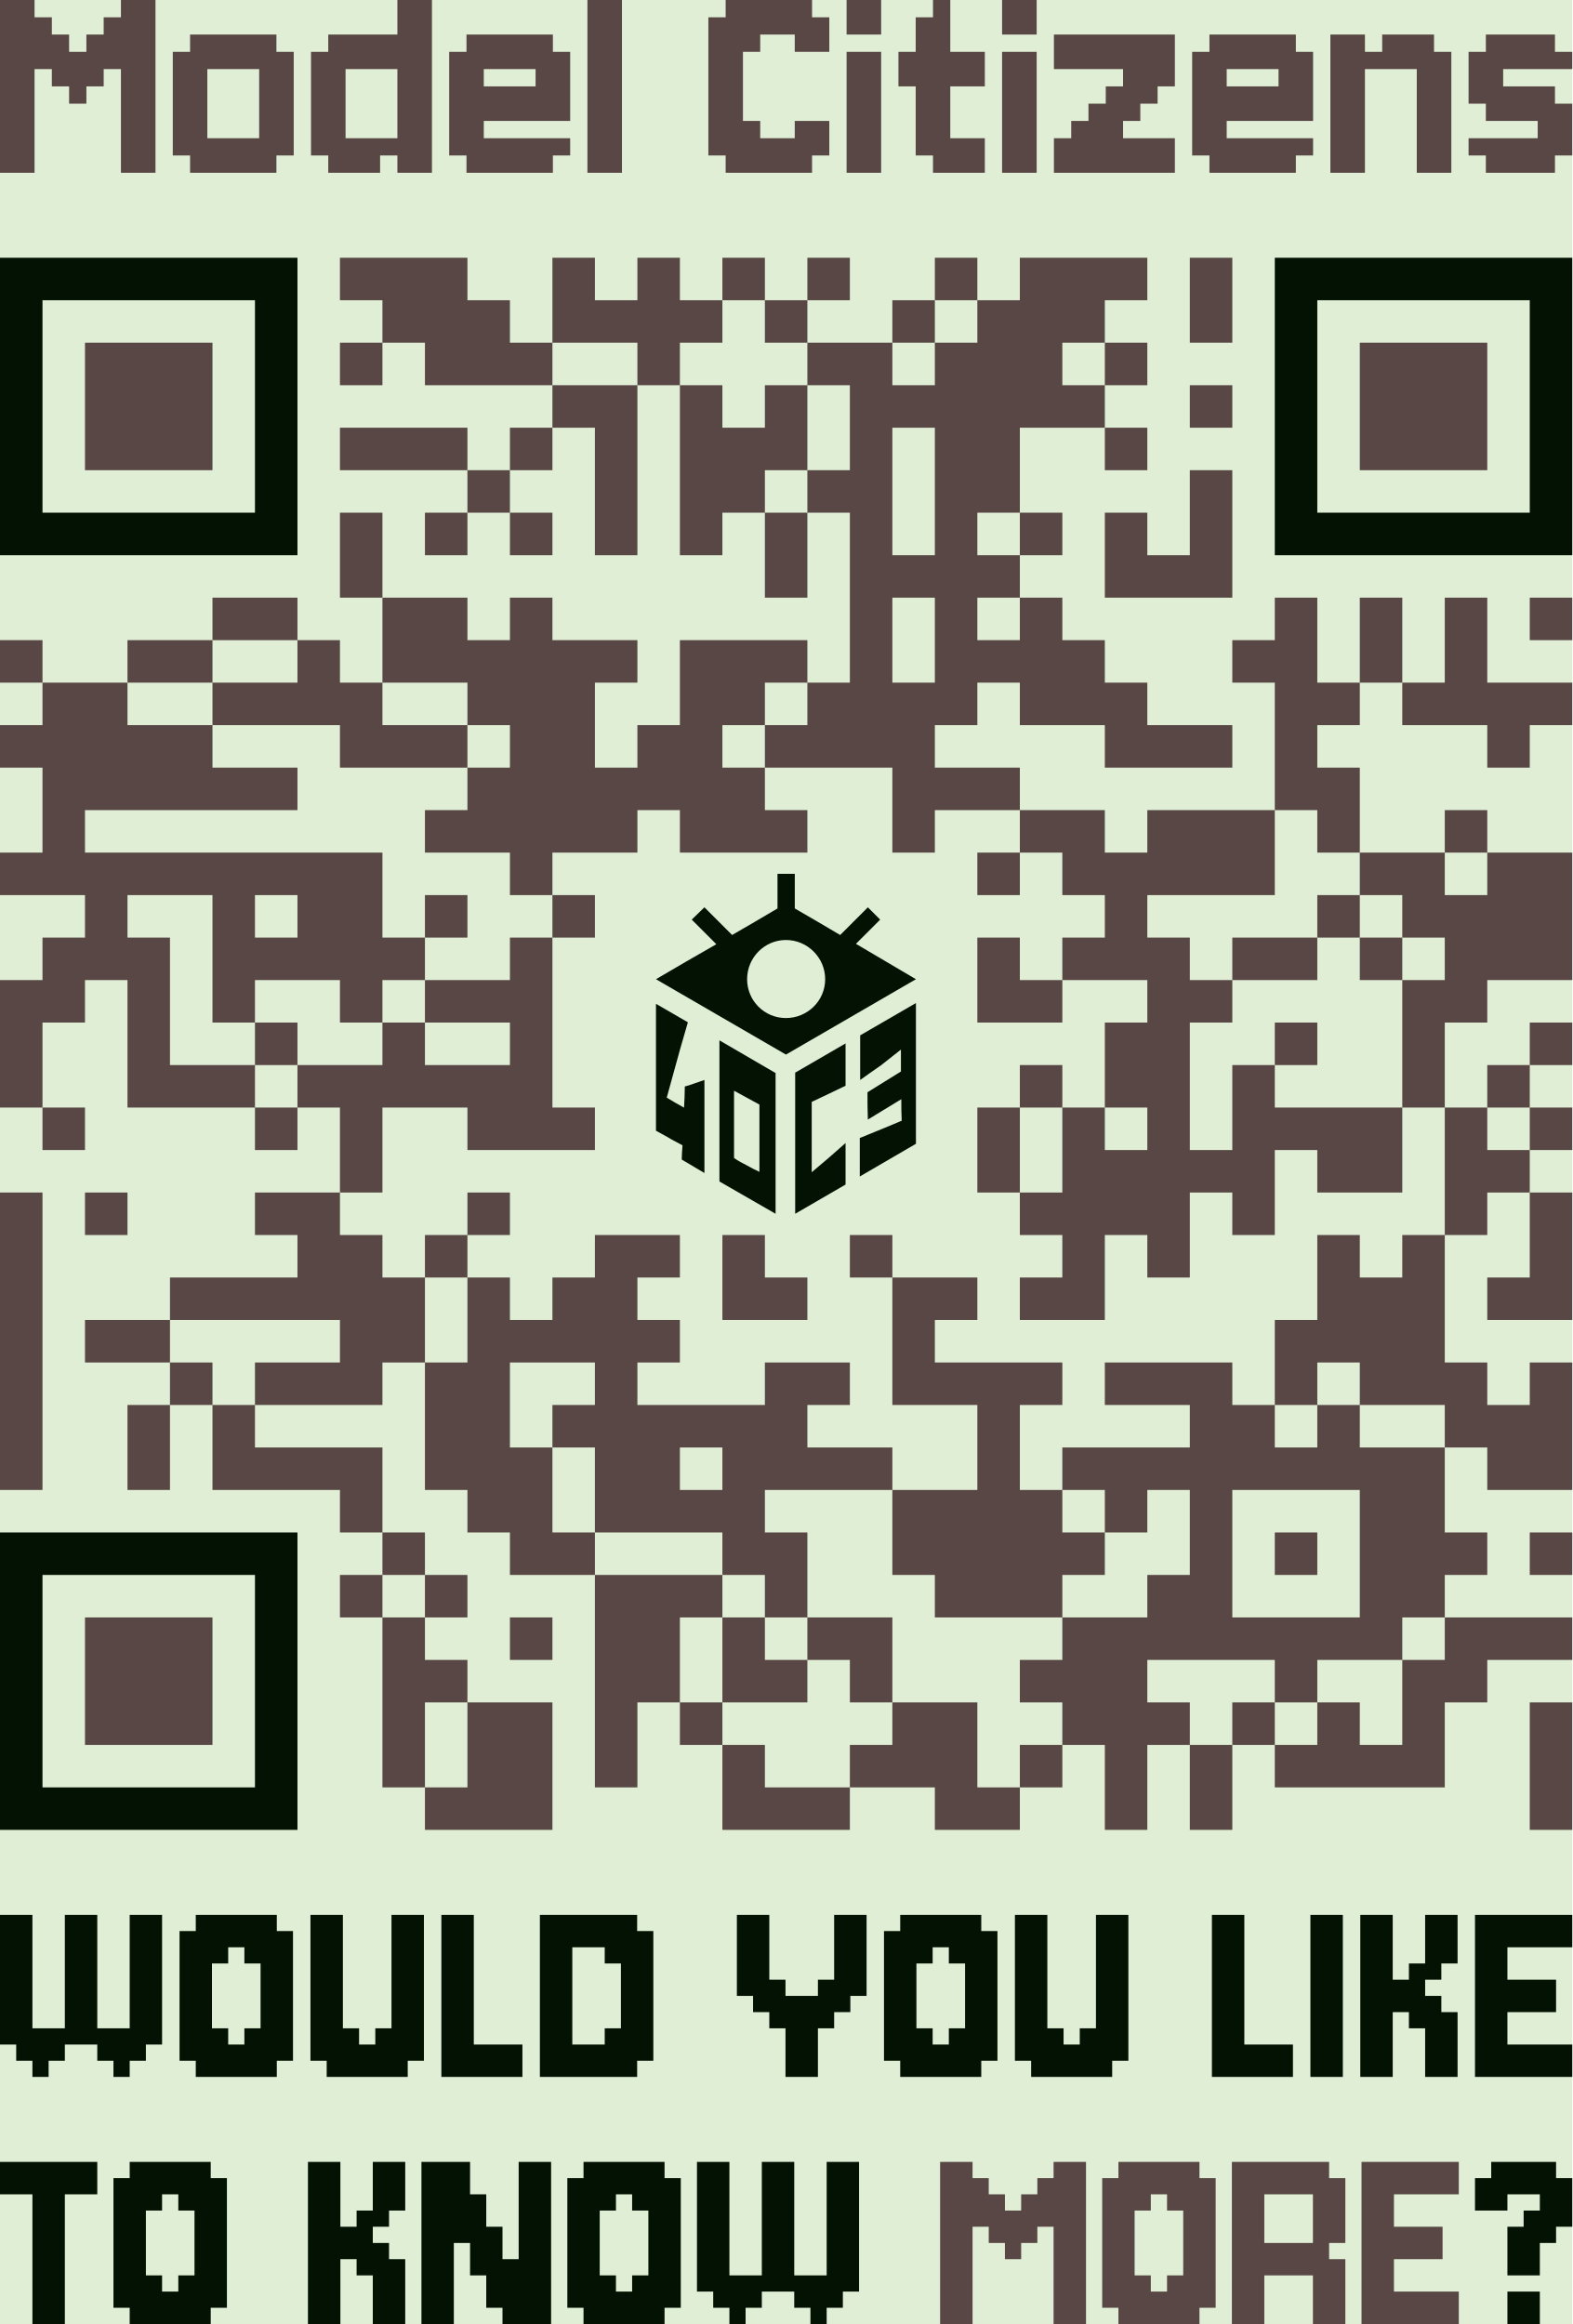
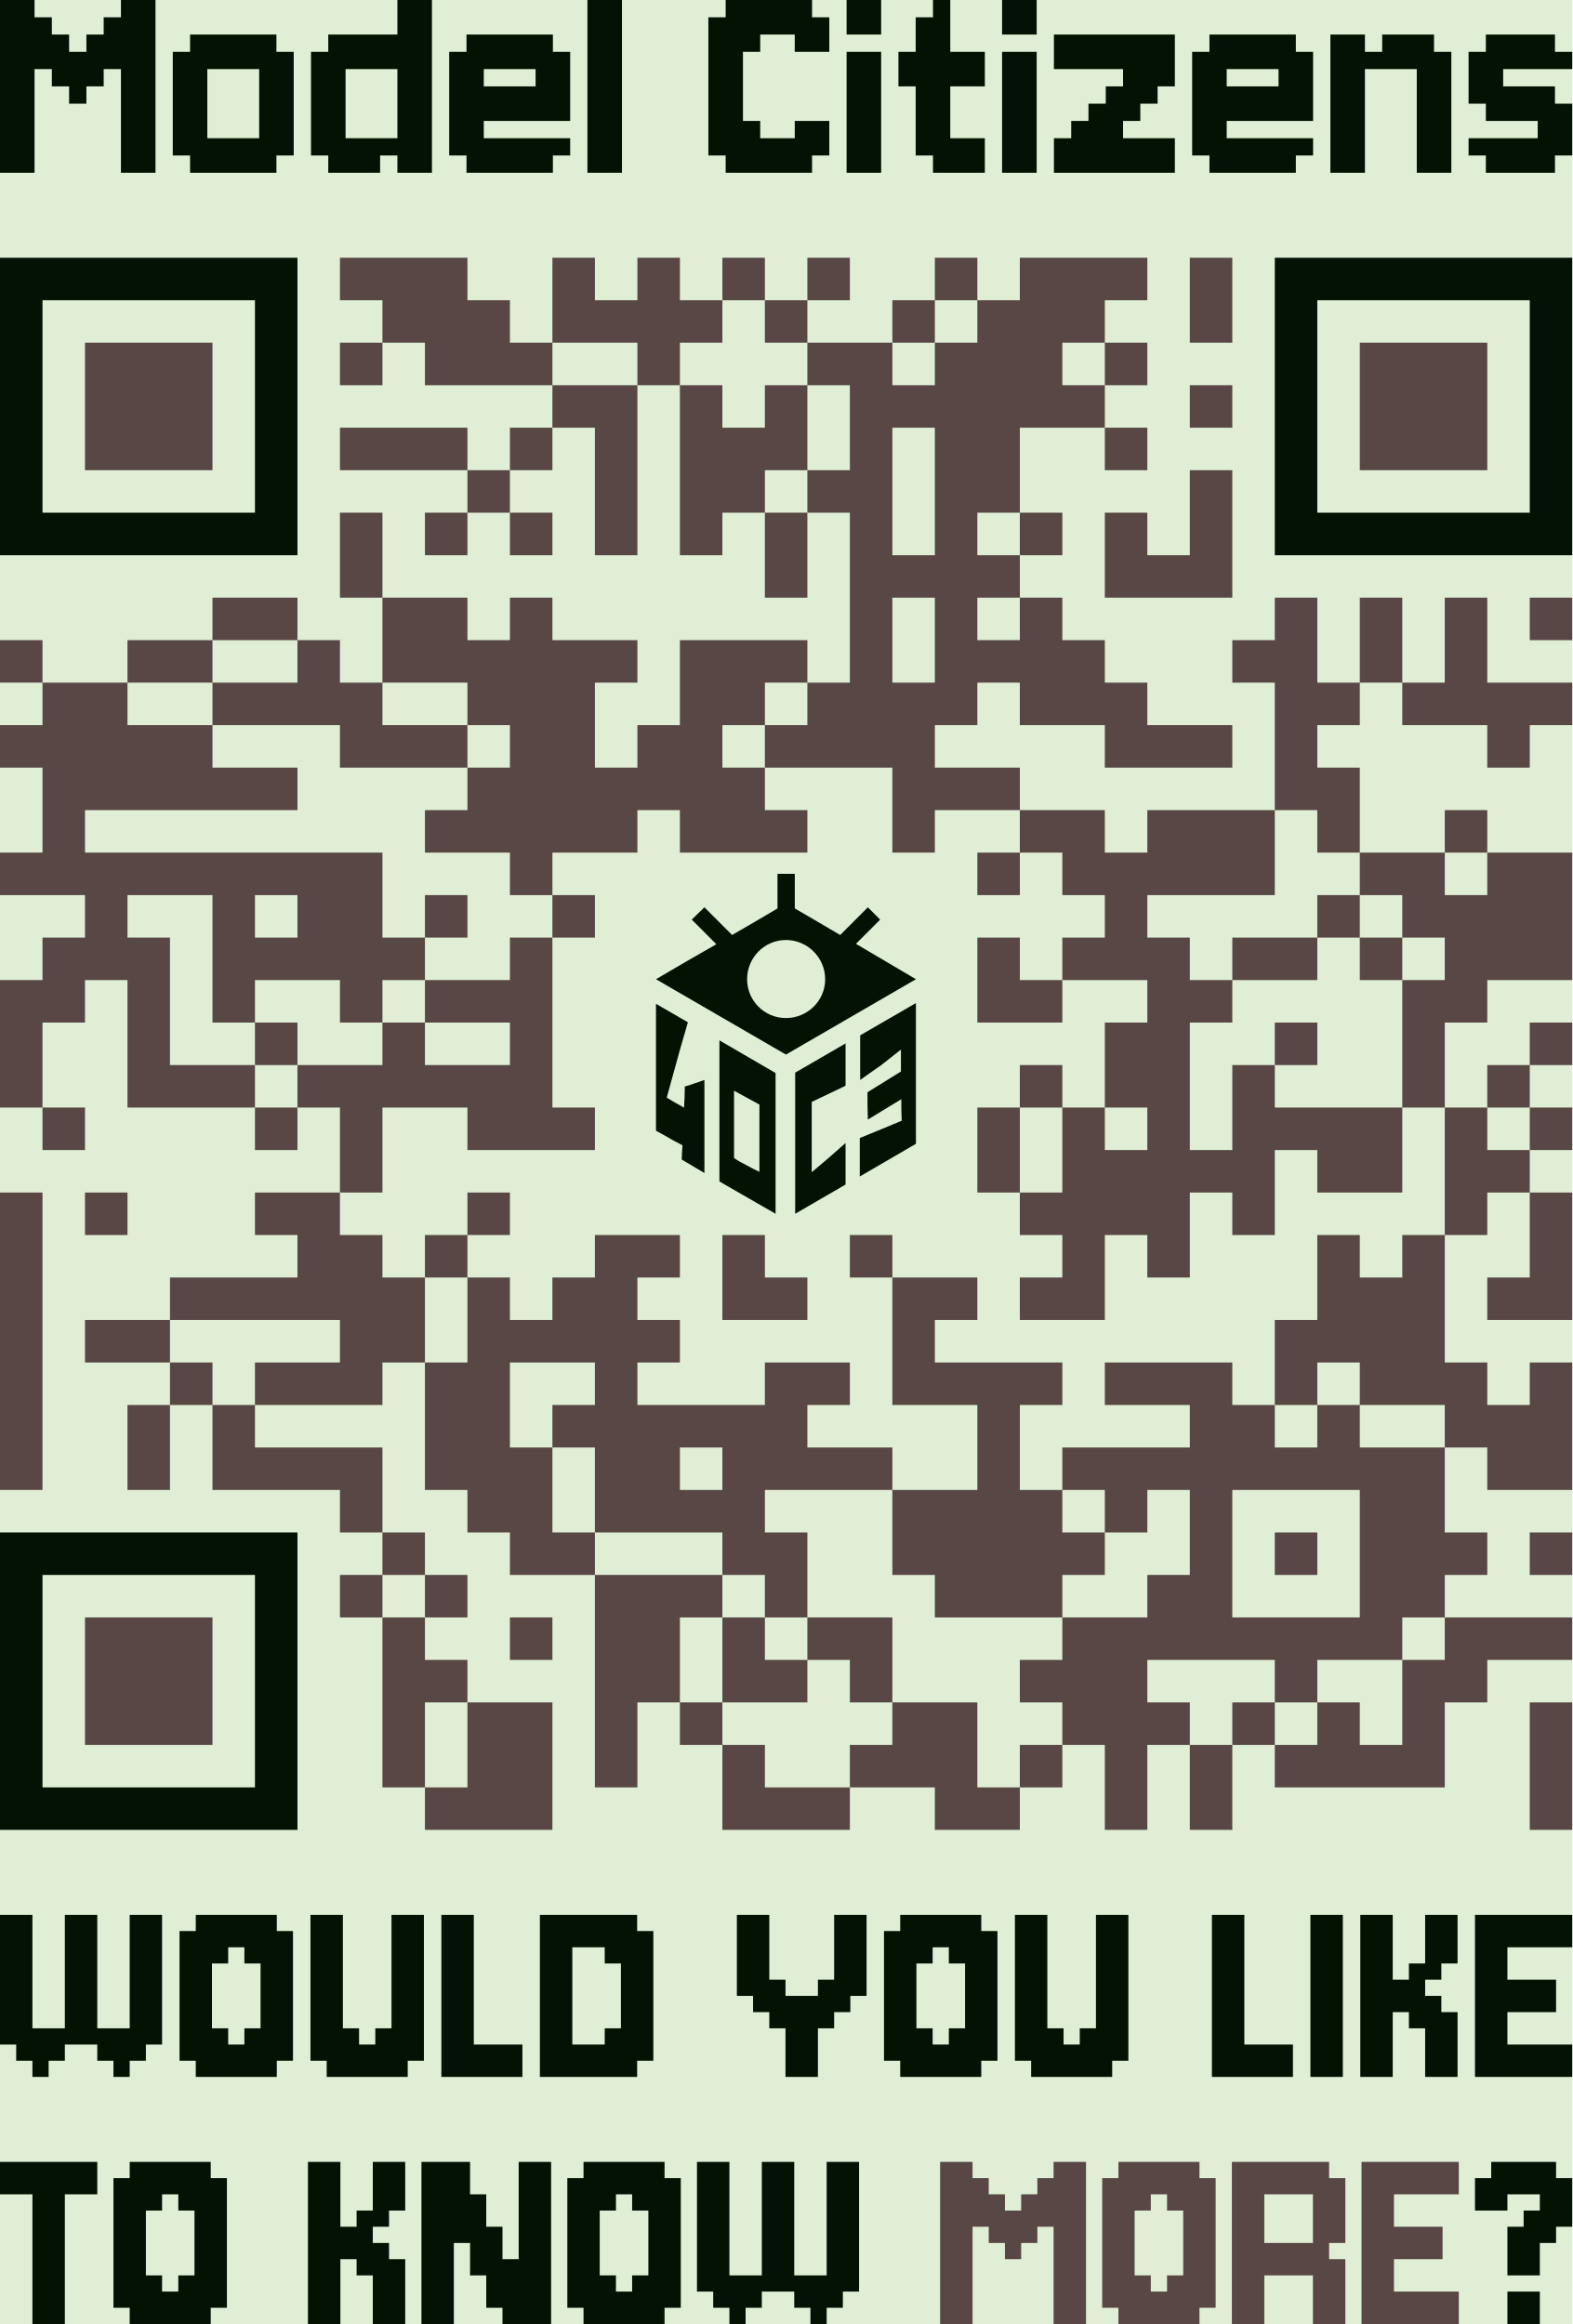
<svg xmlns="http://www.w3.org/2000/svg" width="250" height="369.559" viewBox="0 0 37 54.695">
  <path d="M0 0H37V54.695H0Z" fill="#dfeed5" />
  <g transform="translate(0 0)">
-     <path d="M 1.626 2.033 L 1.626 2.033 L 1.22 2.033 L 1.22 1.626 L 0.813 1.626 L 0.813 4.066 L 0 4.066 L 0 0 L 0.813 0 L 0.813 0.407 L 1.22 0.407 L 1.22 0.813 L 1.626 0.813 L 1.626 1.22 L 2.033 1.22 L 2.033 0.813 L 2.44 0.813 L 2.44 0.407 L 2.846 0.407 L 2.846 0 L 3.659 0 L 3.659 4.066 L 2.846 4.066 L 2.846 1.626 L 2.44 1.626 L 2.44 2.033 L 2.033 2.033 L 2.033 2.44 L 1.626 2.44 Z M 4.066 1.22 L 4.066 1.22 L 4.473 1.22 L 4.473 0.813 L 6.505 0.813 L 6.505 1.22 L 6.912 1.22 L 6.912 3.659 L 6.505 3.659 L 6.505 4.066 L 4.473 4.066 L 4.473 3.659 L 4.066 3.659 Z M 6.099 1.626 L 6.099 1.626 L 4.879 1.626 L 4.879 3.253 L 6.099 3.253 Z M 9.352 0.813 L 9.352 0.813 L 9.352 0 L 10.165 0 L 10.165 4.066 L 9.352 4.066 L 9.352 3.659 L 8.945 3.659 L 8.945 4.066 L 7.725 4.066 L 7.725 3.659 L 7.319 3.659 L 7.319 1.22 L 7.725 1.22 L 7.725 0.813 Z M 9.352 3.253 L 9.352 3.253 L 9.352 1.626 L 8.132 1.626 L 8.132 3.253 Z M 10.571 1.22 L 10.571 1.22 L 10.978 1.22 L 10.978 0.813 L 13.011 0.813 L 13.011 1.22 L 13.418 1.22 L 13.418 2.846 L 11.385 2.846 L 11.385 3.253 L 13.418 3.253 L 13.418 3.659 L 13.011 3.659 L 13.011 4.066 L 10.978 4.066 L 10.978 3.659 L 10.571 3.659 Z M 11.385 2.033 L 11.385 2.033 L 12.604 2.033 L 12.604 1.626 L 11.385 1.626 Z M 13.824 0 L 13.824 0 L 14.637 0 L 14.637 4.066 L 13.824 4.066 Z M 18.703 2.846 L 18.703 2.846 L 19.516 2.846 L 19.516 3.659 L 19.11 3.659 L 19.11 4.066 L 17.077 4.066 L 17.077 3.659 L 16.67 3.659 L 16.67 0.407 L 17.077 0.407 L 17.077 0 L 19.11 0 L 19.11 0.407 L 19.516 0.407 L 19.516 1.22 L 18.703 1.22 L 18.703 0.813 L 17.89 0.813 L 17.89 1.22 L 17.484 1.22 L 17.484 2.846 L 17.89 2.846 L 17.89 3.253 L 18.703 3.253 Z M 19.923 0 L 19.923 0 L 20.736 0 L 20.736 0.813 L 19.923 0.813 Z M 19.923 1.22 L 19.923 1.22 L 20.736 1.22 L 20.736 4.066 L 19.923 4.066 Z M 21.143 1.22 L 21.143 1.22 L 21.549 1.22 L 21.549 0.407 L 21.956 0.407 L 21.956 0 L 22.363 0 L 22.363 1.22 L 23.176 1.22 L 23.176 2.033 L 22.363 2.033 L 22.363 3.253 L 23.176 3.253 L 23.176 4.066 L 21.956 4.066 L 21.956 3.659 L 21.549 3.659 L 21.549 2.033 L 21.143 2.033 Z M 23.582 0 L 23.582 0 L 24.396 0 L 24.396 0.813 L 23.582 0.813 Z M 23.582 1.22 L 23.582 1.22 L 24.396 1.22 L 24.396 4.066 L 23.582 4.066 Z M 24.802 3.253 L 24.802 3.253 L 25.209 3.253 L 25.209 2.846 L 25.615 2.846 L 25.615 2.44 L 26.022 2.44 L 26.022 2.033 L 26.429 2.033 L 26.429 1.626 L 24.802 1.626 L 24.802 0.813 L 27.648 0.813 L 27.648 2.033 L 27.242 2.033 L 27.242 2.44 L 26.835 2.44 L 26.835 2.846 L 26.429 2.846 L 26.429 3.253 L 27.648 3.253 L 27.648 4.066 L 24.802 4.066 Z M 28.055 1.22 L 28.055 1.22 L 28.462 1.22 L 28.462 0.813 L 30.495 0.813 L 30.495 1.22 L 30.901 1.22 L 30.901 2.846 L 28.868 2.846 L 28.868 3.253 L 30.901 3.253 L 30.901 3.659 L 30.495 3.659 L 30.495 4.066 L 28.462 4.066 L 28.462 3.659 L 28.055 3.659 Z M 28.868 2.033 L 28.868 2.033 L 30.088 2.033 L 30.088 1.626 L 28.868 1.626 Z M 32.121 1.22 L 32.121 1.22 L 32.527 1.22 L 32.527 0.813 L 33.747 0.813 L 33.747 1.22 L 34.154 1.22 L 34.154 4.066 L 33.341 4.066 L 33.341 1.626 L 32.121 1.626 L 32.121 4.066 L 31.308 4.066 L 31.308 0.813 L 32.121 0.813 Z M 34.967 3.659 L 34.967 3.659 L 34.56 3.659 L 34.56 3.253 L 36.187 3.253 L 36.187 2.846 L 34.967 2.846 L 34.967 2.44 L 34.56 2.44 L 34.56 1.22 L 34.967 1.22 L 34.967 0.813 L 36.593 0.813 L 36.593 1.22 L 37 1.22 L 37 1.626 L 35.374 1.626 L 35.374 2.033 L 36.593 2.033 L 36.593 2.44 L 37 2.44 L 37 3.659 L 36.593 3.659 L 36.593 4.066 L 34.967 4.066 Z " fill="#584744" />
+     <path d="M 1.626 2.033 L 1.626 2.033 L 1.22 2.033 L 1.22 1.626 L 0.813 1.626 L 0.813 4.066 L 0 4.066 L 0 0 L 0.813 0 L 0.813 0.407 L 1.22 0.407 L 1.22 0.813 L 1.626 0.813 L 1.626 1.22 L 2.033 1.22 L 2.033 0.813 L 2.44 0.813 L 2.44 0.407 L 2.846 0.407 L 2.846 0 L 3.659 0 L 3.659 4.066 L 2.846 4.066 L 2.846 1.626 L 2.44 1.626 L 2.44 2.033 L 2.033 2.033 L 2.033 2.44 L 1.626 2.44 Z M 4.066 1.22 L 4.066 1.22 L 4.473 1.22 L 4.473 0.813 L 6.505 0.813 L 6.505 1.22 L 6.912 1.22 L 6.912 3.659 L 6.505 3.659 L 6.505 4.066 L 4.473 4.066 L 4.473 3.659 L 4.066 3.659 Z M 6.099 1.626 L 6.099 1.626 L 4.879 1.626 L 4.879 3.253 L 6.099 3.253 Z M 9.352 0.813 L 9.352 0.813 L 9.352 0 L 10.165 0 L 10.165 4.066 L 9.352 4.066 L 9.352 3.659 L 8.945 3.659 L 8.945 4.066 L 7.725 4.066 L 7.725 3.659 L 7.319 3.659 L 7.319 1.22 L 7.725 1.22 L 7.725 0.813 Z M 9.352 3.253 L 9.352 3.253 L 9.352 1.626 L 8.132 1.626 L 8.132 3.253 Z M 10.571 1.22 L 10.571 1.22 L 10.978 1.22 L 10.978 0.813 L 13.011 0.813 L 13.011 1.22 L 13.418 1.22 L 13.418 2.846 L 11.385 2.846 L 11.385 3.253 L 13.418 3.253 L 13.418 3.659 L 13.011 3.659 L 13.011 4.066 L 10.978 4.066 L 10.978 3.659 L 10.571 3.659 Z M 11.385 2.033 L 11.385 2.033 L 12.604 2.033 L 12.604 1.626 L 11.385 1.626 Z M 13.824 0 L 13.824 0 L 14.637 0 L 14.637 4.066 L 13.824 4.066 Z M 18.703 2.846 L 18.703 2.846 L 19.516 2.846 L 19.516 3.659 L 19.11 3.659 L 19.11 4.066 L 17.077 4.066 L 17.077 3.659 L 16.67 3.659 L 16.67 0.407 L 17.077 0.407 L 17.077 0 L 19.11 0 L 19.11 0.407 L 19.516 0.407 L 19.516 1.22 L 18.703 1.22 L 18.703 0.813 L 17.89 0.813 L 17.89 1.22 L 17.484 1.22 L 17.484 2.846 L 17.89 2.846 L 17.89 3.253 L 18.703 3.253 Z M 19.923 0 L 19.923 0 L 20.736 0 L 20.736 0.813 L 19.923 0.813 Z M 19.923 1.22 L 19.923 1.22 L 20.736 1.22 L 20.736 4.066 L 19.923 4.066 Z M 21.143 1.22 L 21.143 1.22 L 21.549 1.22 L 21.549 0.407 L 21.956 0.407 L 21.956 0 L 22.363 0 L 22.363 1.22 L 23.176 1.22 L 23.176 2.033 L 22.363 2.033 L 22.363 3.253 L 23.176 3.253 L 23.176 4.066 L 21.956 4.066 L 21.956 3.659 L 21.549 3.659 L 21.549 2.033 L 21.143 2.033 Z M 23.582 0 L 23.582 0 L 24.396 0 L 24.396 0.813 L 23.582 0.813 Z M 23.582 1.22 L 23.582 1.22 L 24.396 1.22 L 24.396 4.066 L 23.582 4.066 Z M 24.802 3.253 L 24.802 3.253 L 25.209 3.253 L 25.209 2.846 L 25.615 2.846 L 25.615 2.44 L 26.022 2.44 L 26.022 2.033 L 26.429 2.033 L 26.429 1.626 L 24.802 1.626 L 24.802 0.813 L 27.648 0.813 L 27.648 2.033 L 27.242 2.033 L 27.242 2.44 L 26.835 2.44 L 26.835 2.846 L 26.429 2.846 L 26.429 3.253 L 27.648 3.253 L 27.648 4.066 L 24.802 4.066 Z M 28.055 1.22 L 28.055 1.22 L 28.462 1.22 L 28.462 0.813 L 30.495 0.813 L 30.495 1.22 L 30.901 1.22 L 30.901 2.846 L 28.868 2.846 L 28.868 3.253 L 30.901 3.253 L 30.901 3.659 L 30.495 3.659 L 30.495 4.066 L 28.462 4.066 L 28.462 3.659 L 28.055 3.659 Z M 28.868 2.033 L 28.868 2.033 L 30.088 2.033 L 30.088 1.626 L 28.868 1.626 Z M 32.121 1.22 L 32.121 1.22 L 32.527 1.22 L 32.527 0.813 L 33.747 0.813 L 33.747 1.22 L 34.154 1.22 L 34.154 4.066 L 33.341 4.066 L 33.341 1.626 L 32.121 1.626 L 32.121 4.066 L 31.308 4.066 L 31.308 0.813 L 32.121 0.813 Z M 34.967 3.659 L 34.967 3.659 L 34.56 3.659 L 34.56 3.253 L 36.187 3.253 L 36.187 2.846 L 34.967 2.846 L 34.967 2.44 L 34.56 2.44 L 34.56 1.22 L 34.967 1.22 L 34.967 0.813 L 36.593 0.813 L 36.593 1.22 L 37 1.22 L 37 1.626 L 35.374 1.626 L 35.374 2.033 L 36.593 2.033 L 36.593 2.44 L 37 2.44 L 37 3.659 L 36.593 3.659 L 36.593 4.066 L 34.967 4.066 Z " fill="#031202" />
  </g>
  <g transform="translate(0 6.066)">
    <path d="M8 0H9V1H8ZM9 0H10V1H9ZM10 0H11V1H10ZM13 0H14V1H13ZM15 0H16V1H15ZM17 0H18V1H17ZM19 0H20V1H19ZM22 0H23V1H22ZM24 0H25V1H24ZM25 0H26V1H25ZM26 0H27V1H26ZM28 0H29V1H28ZM9 1H10V2H9ZM10 1H11V2H10ZM11 1H12V2H11ZM13 1H14V2H13ZM14 1H15V2H14ZM15 1H16V2H15ZM16 1H17V2H16ZM18 1H19V2H18ZM21 1H22V2H21ZM23 1H24V2H23ZM24 1H25V2H24ZM25 1H26V2H25ZM28 1H29V2H28ZM8 2H9V3H8ZM10 2H11V3H10ZM11 2H12V3H11ZM12 2H13V3H12ZM15 2H16V3H15ZM19 2H20V3H19ZM20 2H21V3H20ZM22 2H23V3H22ZM23 2H24V3H23ZM24 2H25V3H24ZM26 2H27V3H26ZM13 3H14V4H13ZM14 3H15V4H14ZM16 3H17V4H16ZM18 3H19V4H18ZM20 3H21V4H20ZM21 3H22V4H21ZM22 3H23V4H22ZM23 3H24V4H23ZM24 3H25V4H24ZM25 3H26V4H25ZM28 3H29V4H28ZM8 4H9V5H8ZM9 4H10V5H9ZM10 4H11V5H10ZM12 4H13V5H12ZM14 4H15V5H14ZM16 4H17V5H16ZM17 4H18V5H17ZM18 4H19V5H18ZM20 4H21V5H20ZM22 4H23V5H22ZM23 4H24V5H23ZM26 4H27V5H26ZM11 5H12V6H11ZM14 5H15V6H14ZM16 5H17V6H16ZM17 5H18V6H17ZM19 5H20V6H19ZM20 5H21V6H20ZM22 5H23V6H22ZM23 5H24V6H23ZM28 5H29V6H28ZM8 6H9V7H8ZM10 6H11V7H10ZM12 6H13V7H12ZM14 6H15V7H14ZM16 6H17V7H16ZM18 6H19V7H18ZM20 6H21V7H20ZM22 6H23V7H22ZM24 6H25V7H24ZM26 6H27V7H26ZM28 6H29V7H28ZM8 7H9V8H8ZM18 7H19V8H18ZM20 7H21V8H20ZM21 7H22V8H21ZM22 7H23V8H22ZM23 7H24V8H23ZM26 7H27V8H26ZM27 7H28V8H27ZM28 7H29V8H28ZM5 8H6V9H5ZM6 8H7V9H6ZM9 8H10V9H9ZM10 8H11V9H10ZM12 8H13V9H12ZM20 8H21V9H20ZM22 8H23V9H22ZM24 8H25V9H24ZM30 8H31V9H30ZM32 8H33V9H32ZM34 8H35V9H34ZM36 8H37V9H36ZM0 9H1V10H0ZM3 9H4V10H3ZM4 9H5V10H4ZM7 9H8V10H7ZM9 9H10V10H9ZM10 9H11V10H10ZM11 9H12V10H11ZM12 9H13V10H12ZM13 9H14V10H13ZM14 9H15V10H14ZM16 9H17V10H16ZM17 9H18V10H17ZM18 9H19V10H18ZM20 9H21V10H20ZM22 9H23V10H22ZM23 9H24V10H23ZM24 9H25V10H24ZM25 9H26V10H25ZM29 9H30V10H29ZM30 9H31V10H30ZM32 9H33V10H32ZM34 9H35V10H34ZM1 10H2V11H1ZM2 10H3V11H2ZM5 10H6V11H5ZM6 10H7V11H6ZM7 10H8V11H7ZM8 10H9V11H8ZM11 10H12V11H11ZM12 10H13V11H12ZM13 10H14V11H13ZM16 10H17V11H16ZM17 10H18V11H17ZM19 10H20V11H19ZM20 10H21V11H20ZM21 10H22V11H21ZM22 10H23V11H22ZM24 10H25V11H24ZM25 10H26V11H25ZM26 10H27V11H26ZM30 10H31V11H30ZM31 10H32V11H31ZM33 10H34V11H33ZM34 10H35V11H34ZM35 10H36V11H35ZM36 10H37V11H36ZM0 11H1V12H0ZM1 11H2V12H1ZM2 11H3V12H2ZM3 11H4V12H3ZM4 11H5V12H4ZM8 11H9V12H8ZM9 11H10V12H9ZM10 11H11V12H10ZM12 11H13V12H12ZM13 11H14V12H13ZM15 11H16V12H15ZM16 11H17V12H16ZM18 11H19V12H18ZM19 11H20V12H19ZM20 11H21V12H20ZM21 11H22V12H21ZM26 11H27V12H26ZM27 11H28V12H27ZM28 11H29V12H28ZM30 11H31V12H30ZM35 11H36V12H35ZM1 12H2V13H1ZM2 12H3V13H2ZM3 12H4V13H3ZM4 12H5V13H4ZM5 12H6V13H5ZM6 12H7V13H6ZM11 12H12V13H11ZM12 12H13V13H12ZM13 12H14V13H13ZM14 12H15V13H14ZM15 12H16V13H15ZM16 12H17V13H16ZM17 12H18V13H17ZM21 12H22V13H21ZM22 12H23V13H22ZM23 12H24V13H23ZM30 12H31V13H30ZM31 12H32V13H31ZM1 13H2V14H1ZM10 13H11V14H10ZM11 13H12V14H11ZM12 13H13V14H12ZM13 13H14V14H13ZM14 13H15V14H14ZM16 13H17V14H16ZM17 13H18V14H17ZM18 13H19V14H18ZM21 13H22V14H21ZM24 13H25V14H24ZM25 13H26V14H25ZM27 13H28V14H27ZM28 13H29V14H28ZM29 13H30V14H29ZM31 13H32V14H31ZM34 13H35V14H34ZM0 14H1V15H0ZM1 14H2V15H1ZM2 14H3V15H2ZM3 14H4V15H3ZM4 14H5V15H4ZM5 14H6V15H5ZM6 14H7V15H6ZM7 14H8V15H7ZM8 14H9V15H8ZM12 14H13V15H12ZM23 14H24V15H23ZM25 14H26V15H25ZM26 14H27V15H26ZM27 14H28V15H27ZM28 14H29V15H28ZM29 14H30V15H29ZM32 14H33V15H32ZM33 14H34V15H33ZM35 14H36V15H35ZM36 14H37V15H36ZM2 15H3V16H2ZM5 15H6V16H5ZM7 15H8V16H7ZM8 15H9V16H8ZM10 15H11V16H10ZM13 15H14V16H13ZM26 15H27V16H26ZM31 15H32V16H31ZM33 15H34V16H33ZM34 15H35V16H34ZM35 15H36V16H35ZM36 15H37V16H36ZM1 16H2V17H1ZM2 16H3V17H2ZM3 16H4V17H3ZM5 16H6V17H5ZM6 16H7V17H6ZM7 16H8V17H7ZM8 16H9V17H8ZM9 16H10V17H9ZM12 16H13V17H12ZM23 16H24V17H23ZM25 16H26V17H25ZM26 16H27V17H26ZM27 16H28V17H27ZM29 16H30V17H29ZM30 16H31V17H30ZM32 16H33V17H32ZM34 16H35V17H34ZM35 16H36V17H35ZM36 16H37V17H36ZM0 17H1V18H0ZM1 17H2V18H1ZM3 17H4V18H3ZM5 17H6V18H5ZM8 17H9V18H8ZM10 17H11V18H10ZM11 17H12V18H11ZM12 17H13V18H12ZM23 17H24V18H23ZM24 17H25V18H24ZM27 17H28V18H27ZM28 17H29V18H28ZM33 17H34V18H33ZM34 17H35V18H34ZM0 18H1V19H0ZM3 18H4V19H3ZM6 18H7V19H6ZM9 18H10V19H9ZM12 18H13V19H12ZM26 18H27V19H26ZM27 18H28V19H27ZM30 18H31V19H30ZM33 18H34V19H33ZM36 18H37V19H36ZM0 19H1V20H0ZM3 19H4V20H3ZM4 19H5V20H4ZM5 19H6V20H5ZM7 19H8V20H7ZM8 19H9V20H8ZM9 19H10V20H9ZM10 19H11V20H10ZM11 19H12V20H11ZM12 19H13V20H12ZM24 19H25V20H24ZM26 19H27V20H26ZM27 19H28V20H27ZM29 19H30V20H29ZM33 19H34V20H33ZM35 19H36V20H35ZM1 20H2V21H1ZM6 20H7V21H6ZM8 20H9V21H8ZM11 20H12V21H11ZM12 20H13V21H12ZM13 20H14V21H13ZM23 20H24V21H23ZM25 20H26V21H25ZM27 20H28V21H27ZM29 20H30V21H29ZM30 20H31V21H30ZM31 20H32V21H31ZM32 20H33V21H32ZM34 20H35V21H34ZM36 20H37V21H36ZM8 21H9V22H8ZM23 21H24V22H23ZM25 21H26V22H25ZM26 21H27V22H26ZM27 21H28V22H27ZM28 21H29V22H28ZM29 21H30V22H29ZM31 21H32V22H31ZM32 21H33V22H32ZM34 21H35V22H34ZM35 21H36V22H35ZM0 22H1V23H0ZM2 22H3V23H2ZM6 22H7V23H6ZM7 22H8V23H7ZM11 22H12V23H11ZM24 22H25V23H24ZM25 22H26V23H25ZM26 22H27V23H26ZM27 22H28V23H27ZM29 22H30V23H29ZM34 22H35V23H34ZM36 22H37V23H36ZM0 23H1V24H0ZM7 23H8V24H7ZM8 23H9V24H8ZM10 23H11V24H10ZM14 23H15V24H14ZM15 23H16V24H15ZM17 23H18V24H17ZM20 23H21V24H20ZM25 23H26V24H25ZM27 23H28V24H27ZM31 23H32V24H31ZM33 23H34V24H33ZM36 23H37V24H36ZM0 24H1V25H0ZM4 24H5V25H4ZM5 24H6V25H5ZM6 24H7V25H6ZM7 24H8V25H7ZM8 24H9V25H8ZM9 24H10V25H9ZM11 24H12V25H11ZM13 24H14V25H13ZM14 24H15V25H14ZM17 24H18V25H17ZM18 24H19V25H18ZM21 24H22V25H21ZM22 24H23V25H22ZM24 24H25V25H24ZM25 24H26V25H25ZM31 24H32V25H31ZM32 24H33V25H32ZM33 24H34V25H33ZM35 24H36V25H35ZM36 24H37V25H36ZM0 25H1V26H0ZM2 25H3V26H2ZM3 25H4V26H3ZM8 25H9V26H8ZM9 25H10V26H9ZM11 25H12V26H11ZM12 25H13V26H12ZM13 25H14V26H13ZM14 25H15V26H14ZM15 25H16V26H15ZM21 25H22V26H21ZM30 25H31V26H30ZM31 25H32V26H31ZM32 25H33V26H32ZM33 25H34V26H33ZM0 26H1V27H0ZM4 26H5V27H4ZM6 26H7V27H6ZM7 26H8V27H7ZM8 26H9V27H8ZM10 26H11V27H10ZM11 26H12V27H11ZM14 26H15V27H14ZM18 26H19V27H18ZM19 26H20V27H19ZM21 26H22V27H21ZM22 26H23V27H22ZM23 26H24V27H23ZM24 26H25V27H24ZM26 26H27V27H26ZM27 26H28V27H27ZM28 26H29V27H28ZM30 26H31V27H30ZM32 26H33V27H32ZM33 26H34V27H33ZM34 26H35V27H34ZM36 26H37V27H36ZM0 27H1V28H0ZM3 27H4V28H3ZM5 27H6V28H5ZM10 27H11V28H10ZM11 27H12V28H11ZM13 27H14V28H13ZM14 27H15V28H14ZM15 27H16V28H15ZM16 27H17V28H16ZM17 27H18V28H17ZM18 27H19V28H18ZM23 27H24V28H23ZM28 27H29V28H28ZM29 27H30V28H29ZM31 27H32V28H31ZM34 27H35V28H34ZM35 27H36V28H35ZM36 27H37V28H36ZM0 28H1V29H0ZM3 28H4V29H3ZM5 28H6V29H5ZM6 28H7V29H6ZM7 28H8V29H7ZM8 28H9V29H8ZM10 28H11V29H10ZM11 28H12V29H11ZM12 28H13V29H12ZM14 28H15V29H14ZM15 28H16V29H15ZM17 28H18V29H17ZM18 28H19V29H18ZM19 28H20V29H19ZM20 28H21V29H20ZM23 28H24V29H23ZM25 28H26V29H25ZM26 28H27V29H26ZM27 28H28V29H27ZM28 28H29V29H28ZM29 28H30V29H29ZM30 28H31V29H30ZM31 28H32V29H31ZM32 28H33V29H32ZM33 28H34V29H33ZM35 28H36V29H35ZM36 28H37V29H36ZM8 29H9V30H8ZM11 29H12V30H11ZM12 29H13V30H12ZM14 29H15V30H14ZM15 29H16V30H15ZM16 29H17V30H16ZM17 29H18V30H17ZM21 29H22V30H21ZM22 29H23V30H22ZM23 29H24V30H23ZM24 29H25V30H24ZM26 29H27V30H26ZM28 29H29V30H28ZM32 29H33V30H32ZM33 29H34V30H33ZM9 30H10V31H9ZM12 30H13V31H12ZM13 30H14V31H13ZM17 30H18V31H17ZM18 30H19V31H18ZM21 30H22V31H21ZM22 30H23V31H22ZM23 30H24V31H23ZM24 30H25V31H24ZM25 30H26V31H25ZM28 30H29V31H28ZM30 30H31V31H30ZM32 30H33V31H32ZM33 30H34V31H33ZM34 30H35V31H34ZM36 30H37V31H36ZM8 31H9V32H8ZM10 31H11V32H10ZM14 31H15V32H14ZM15 31H16V32H15ZM16 31H17V32H16ZM18 31H19V32H18ZM22 31H23V32H22ZM23 31H24V32H23ZM24 31H25V32H24ZM27 31H28V32H27ZM28 31H29V32H28ZM32 31H33V32H32ZM33 31H34V32H33ZM9 32H10V33H9ZM12 32H13V33H12ZM14 32H15V33H14ZM15 32H16V33H15ZM17 32H18V33H17ZM19 32H20V33H19ZM20 32H21V33H20ZM25 32H26V33H25ZM26 32H27V33H26ZM27 32H28V33H27ZM28 32H29V33H28ZM29 32H30V33H29ZM30 32H31V33H30ZM31 32H32V33H31ZM32 32H33V33H32ZM34 32H35V33H34ZM35 32H36V33H35ZM36 32H37V33H36ZM9 33H10V34H9ZM10 33H11V34H10ZM14 33H15V34H14ZM15 33H16V34H15ZM17 33H18V34H17ZM18 33H19V34H18ZM20 33H21V34H20ZM24 33H25V34H24ZM25 33H26V34H25ZM26 33H27V34H26ZM30 33H31V34H30ZM33 33H34V34H33ZM34 33H35V34H34ZM9 34H10V35H9ZM11 34H12V35H11ZM12 34H13V35H12ZM14 34H15V35H14ZM16 34H17V35H16ZM21 34H22V35H21ZM22 34H23V35H22ZM25 34H26V35H25ZM26 34H27V35H26ZM27 34H28V35H27ZM29 34H30V35H29ZM31 34H32V35H31ZM33 34H34V35H33ZM36 34H37V35H36ZM9 35H10V36H9ZM11 35H12V36H11ZM12 35H13V36H12ZM14 35H15V36H14ZM17 35H18V36H17ZM20 35H21V36H20ZM21 35H22V36H21ZM22 35H23V36H22ZM24 35H25V36H24ZM26 35H27V36H26ZM28 35H29V36H28ZM30 35H31V36H30ZM31 35H32V36H31ZM32 35H33V36H32ZM33 35H34V36H33ZM36 35H37V36H36ZM10 36H11V37H10ZM11 36H12V37H11ZM12 36H13V37H12ZM17 36H18V37H17ZM18 36H19V37H18ZM19 36H20V37H19ZM22 36H23V37H22ZM23 36H24V37H23ZM26 36H27V37H26ZM28 36H29V37H28ZM36 36H37V37H36Z" fill="#584744" />
    <path d="M0 0H7V7H0ZM1 1H6V6H1ZM30 0H37V7H30ZM31 1H36V6H31ZM0 30H7V37H0ZM1 31H6V36H1Z" fill="#031202" fill-rule="evenodd" />
    <path d="M2 2H5V5H2ZM32 2H35V5H32ZM2 32H5V35H2Z" fill="#584744" />
    <g transform="translate(15.437 14.5) scale(0.0904977)">
      <g id="icon-Ebene_2">
        <g id="icon-Content">
          <g>
            <path d="M52,18.2l6.3-6.3-3.2-3.2-7.2,7.2q-5.9-3.5-11.8-6.9V0h-4.5v9q-5.9,3.5-11.8,6.9l-7.2-7.2-3.3,3.2,6.4,6.4Q7.8,22.8,0,27.4q16.9,9.8,33.8,19.6,16.9-9.8,33.8-19.6-7.8-4.6-15.6-9.2h0ZM33.8,37.5c-5.6,0-10.1-4.5-10.1-10.1s4.5-10.2,10.1-10.2,10.2,4.6,10.2,10.2S39.4,37.5,33.8,37.5Z" fill="#031202" />
            <g>
              <path d="M31.1,51.8l-14.6-8.5v36.7l14.6,8.4S31.1,51.8,31.1,51.8ZM26.9,68.3v9.2c-1.1-.5-2.2-1.1-3.3-1.7-1.2-.6-2.3-1.2-3.3-1.9v-17.5c1.1.6,2.2,1.2,3.3,1.8,1.1.6,2.2,1.2,3.3,1.8v8.3h0Z" fill="#031202" />
              <path d="M53.1,47.2v6.4c1.7-1.2,3.5-2.5,5.4-3.8q2.7-2.1,5.2-4.1c0,2.3,0,3.4,0,5.7q-4.4,2.7-8.7,5.4c0,2.4,0,4.8.1,7.1,2.9-1.8,5.8-3.5,8.7-5.3,0,2.3,0,3.4.1,5.6q-2.1.9-4.3,1.8c-2.2.9-4.4,1.8-6.6,2.7v10l14.6-8.5c0-12.2,0-24.4,0-36.6l-14.5,8.4v5.2h0Z" fill="#031202" />
              <path d="M12.6,53.6c-.8.3-1.7.6-2.6.9-.8.3-1.7.6-2.5.8,0,1.8-.1,3.7-.2,5.5-1.8-1-2.7-1.5-4.5-2.6q1.7-6.3,3.5-12.7,1-3.4,2-6.9L0,33.8v33c1.4.8,2.8,1.5,4.1,2.3.9.5,1.9,1,2.8,1.5-.1,1.5-.2,2.5-.2,3.7l5.9,3.5v-24.2h0Z" fill="#031202" />
              <path d="M40.5,77.6q0-9.2,0-18.3c3-1.4,5.9-2.8,8.8-4.2v-11l-13.1,7.6v36.7l13.1-7.6v-10.8c-2.9,2.6-5.8,5.1-8.8,7.6h0Z" fill="#031202" />
            </g>
          </g>
        </g>
      </g>
    </g>
  </g>
  <g transform="translate(0 45.066)">
    <path d="M 0 0 L 0 0 L 0.763 0 L 0.763 2.67 L 1.526 2.67 L 1.526 0 L 2.289 0 L 2.289 2.67 L 3.052 2.67 L 3.052 0 L 3.814 0 L 3.814 3.052 L 3.433 3.052 L 3.433 3.433 L 3.052 3.433 L 3.052 3.814 L 2.67 3.814 L 2.67 3.433 L 2.289 3.433 L 2.289 3.052 L 1.526 3.052 L 1.526 3.433 L 1.144 3.433 L 1.144 3.814 L 0.763 3.814 L 0.763 3.433 L 0.381 3.433 L 0.381 3.052 L 0 3.052 Z M 4.225 0.381 L 4.225 0.381 L 4.607 0.381 L 4.607 0 L 6.514 0 L 6.514 0.381 L 6.895 0.381 L 6.895 3.433 L 6.514 3.433 L 6.514 3.814 L 4.607 3.814 L 4.607 3.433 L 4.225 3.433 Z M 5.751 2.67 L 5.751 2.67 L 6.132 2.67 L 6.132 1.144 L 5.751 1.144 L 5.751 0.763 L 5.37 0.763 L 5.37 1.144 L 4.988 1.144 L 4.988 2.67 L 5.37 2.67 L 5.37 3.052 L 5.751 3.052 Z M 8.832 2.67 L 8.832 2.67 L 9.213 2.67 L 9.213 0 L 9.976 0 L 9.976 3.433 L 9.595 3.433 L 9.595 3.814 L 7.688 3.814 L 7.688 3.433 L 7.306 3.433 L 7.306 0 L 8.069 0 L 8.069 2.67 L 8.45 2.67 L 8.45 3.052 L 8.832 3.052 Z M 11.15 3.052 L 11.15 3.052 L 12.294 3.052 L 12.294 3.814 L 10.387 3.814 L 10.387 0 L 11.15 0 Z M 12.705 0 L 12.705 0 L 14.994 0 L 14.994 0.381 L 15.375 0.381 L 15.375 3.433 L 14.994 3.433 L 14.994 3.814 L 12.705 3.814 Z M 14.231 2.67 L 14.231 2.67 L 14.612 2.67 L 14.612 1.144 L 14.231 1.144 L 14.231 0.763 L 13.468 0.763 L 13.468 3.052 L 14.231 3.052 Z M 18.485 2.67 L 18.485 2.67 L 18.104 2.67 L 18.104 2.289 L 17.722 2.289 L 17.722 1.907 L 17.341 1.907 L 17.341 0 L 18.104 0 L 18.104 1.526 L 18.485 1.526 L 18.485 1.907 L 19.248 1.907 L 19.248 1.526 L 19.63 1.526 L 19.63 0 L 20.393 0 L 20.393 1.907 L 20.011 1.907 L 20.011 2.289 L 19.63 2.289 L 19.63 2.67 L 19.248 2.67 L 19.248 3.814 L 18.485 3.814 Z M 20.803 0.381 L 20.803 0.381 L 21.185 0.381 L 21.185 0 L 23.092 0 L 23.092 0.381 L 23.473 0.381 L 23.473 3.433 L 23.092 3.433 L 23.092 3.814 L 21.185 3.814 L 21.185 3.433 L 20.803 3.433 Z M 22.329 2.67 L 22.329 2.67 L 22.711 2.67 L 22.711 1.144 L 22.329 1.144 L 22.329 0.763 L 21.948 0.763 L 21.948 1.144 L 21.566 1.144 L 21.566 2.67 L 21.948 2.67 L 21.948 3.052 L 22.329 3.052 Z M 25.41 2.67 L 25.41 2.67 L 25.791 2.67 L 25.791 0 L 26.554 0 L 26.554 3.433 L 26.173 3.433 L 26.173 3.814 L 24.266 3.814 L 24.266 3.433 L 23.884 3.433 L 23.884 0 L 24.647 0 L 24.647 2.67 L 25.029 2.67 L 25.029 3.052 L 25.41 3.052 Z M 29.283 3.052 L 29.283 3.052 L 30.427 3.052 L 30.427 3.814 L 28.52 3.814 L 28.52 0 L 29.283 0 Z M 30.838 0 L 30.838 0 L 31.601 0 L 31.601 3.814 L 30.838 3.814 Z M 33.156 2.289 L 33.156 2.289 L 32.775 2.289 L 32.775 3.814 L 32.012 3.814 L 32.012 0 L 32.775 0 L 32.775 1.526 L 33.156 1.526 L 33.156 1.144 L 33.538 1.144 L 33.538 0 L 34.301 0 L 34.301 1.144 L 33.919 1.144 L 33.919 1.526 L 33.538 1.526 L 33.538 1.907 L 33.919 1.907 L 33.919 2.289 L 34.301 2.289 L 34.301 3.814 L 33.538 3.814 L 33.538 2.67 L 33.156 2.67 Z M 35.474 3.052 L 35.474 3.052 L 37 3.052 L 37 3.814 L 34.711 3.814 L 34.711 0 L 37 0 L 37 0.763 L 35.474 0.763 L 35.474 1.526 L 36.619 1.526 L 36.619 2.289 L 35.474 2.289 Z M 0.763 6.577 L 0.763 6.577 L 0 6.577 L 0 5.814 L 2.289 5.814 L 2.289 6.577 L 1.526 6.577 L 1.526 9.629 L 0.763 9.629 Z M 2.67 6.196 L 2.67 6.196 L 3.052 6.196 L 3.052 5.814 L 4.959 5.814 L 4.959 6.196 L 5.34 6.196 L 5.34 9.247 L 4.959 9.247 L 4.959 9.629 L 3.052 9.629 L 3.052 9.247 L 2.67 9.247 Z M 4.196 8.485 L 4.196 8.485 L 4.577 8.485 L 4.577 6.959 L 4.196 6.959 L 4.196 6.577 L 3.814 6.577 L 3.814 6.959 L 3.433 6.959 L 3.433 8.485 L 3.814 8.485 L 3.814 8.866 L 4.196 8.866 Z M 8.392 8.103 L 8.392 8.103 L 8.01 8.103 L 8.01 9.629 L 7.247 9.629 L 7.247 5.814 L 8.01 5.814 L 8.01 7.34 L 8.392 7.34 L 8.392 6.959 L 8.773 6.959 L 8.773 5.814 L 9.536 5.814 L 9.536 6.959 L 9.155 6.959 L 9.155 7.34 L 8.773 7.34 L 8.773 7.722 L 9.155 7.722 L 9.155 8.103 L 9.536 8.103 L 9.536 9.629 L 8.773 9.629 L 8.773 8.485 L 8.392 8.485 Z M 11.443 8.485 L 11.443 8.485 L 11.062 8.485 L 11.062 7.722 L 10.68 7.722 L 10.68 9.629 L 9.918 9.629 L 9.918 5.814 L 11.062 5.814 L 11.062 6.577 L 11.443 6.577 L 11.443 7.34 L 11.825 7.34 L 11.825 8.103 L 12.206 8.103 L 12.206 5.814 L 12.969 5.814 L 12.969 9.629 L 11.825 9.629 L 11.825 9.247 L 11.443 9.247 Z M 13.351 6.196 L 13.351 6.196 L 13.732 6.196 L 13.732 5.814 L 15.639 5.814 L 15.639 6.196 L 16.021 6.196 L 16.021 9.247 L 15.639 9.247 L 15.639 9.629 L 13.732 9.629 L 13.732 9.247 L 13.351 9.247 Z M 14.876 8.485 L 14.876 8.485 L 15.258 8.485 L 15.258 6.959 L 14.876 6.959 L 14.876 6.577 L 14.495 6.577 L 14.495 6.959 L 14.113 6.959 L 14.113 8.485 L 14.495 8.485 L 14.495 8.866 L 14.876 8.866 Z M 16.402 5.814 L 16.402 5.814 L 17.165 5.814 L 17.165 8.485 L 17.928 8.485 L 17.928 5.814 L 18.691 5.814 L 18.691 8.485 L 19.454 8.485 L 19.454 5.814 L 20.216 5.814 L 20.216 8.866 L 19.835 8.866 L 19.835 9.247 L 19.454 9.247 L 19.454 9.629 L 19.072 9.629 L 19.072 9.247 L 18.691 9.247 L 18.691 8.866 L 17.928 8.866 L 17.928 9.247 L 17.546 9.247 L 17.546 9.629 L 17.165 9.629 L 17.165 9.247 L 16.784 9.247 L 16.784 8.866 L 16.402 8.866 Z M 35.474 7.34 L 35.474 7.34 L 35.856 7.34 L 35.856 6.959 L 36.237 6.959 L 36.237 6.577 L 35.474 6.577 L 35.474 6.959 L 34.711 6.959 L 34.711 6.196 L 35.093 6.196 L 35.093 5.814 L 36.619 5.814 L 36.619 6.196 L 37 6.196 L 37 7.34 L 36.619 7.34 L 36.619 7.722 L 36.237 7.722 L 36.237 8.485 L 35.474 8.485 Z M 35.474 8.866 L 35.474 8.866 L 36.237 8.866 L 36.237 9.629 L 35.474 9.629 Z " fill="#031202" />
    <path d="M 23.649 7.722 L 23.649 7.722 L 23.268 7.722 L 23.268 7.34 L 22.887 7.34 L 22.887 9.629 L 22.124 9.629 L 22.124 5.814 L 22.887 5.814 L 22.887 6.196 L 23.268 6.196 L 23.268 6.577 L 23.649 6.577 L 23.649 6.959 L 24.031 6.959 L 24.031 6.577 L 24.412 6.577 L 24.412 6.196 L 24.794 6.196 L 24.794 5.814 L 25.557 5.814 L 25.557 9.629 L 24.794 9.629 L 24.794 7.34 L 24.412 7.34 L 24.412 7.722 L 24.031 7.722 L 24.031 8.103 L 23.649 8.103 Z M 25.938 6.196 L 25.938 6.196 L 26.32 6.196 L 26.32 5.814 L 28.227 5.814 L 28.227 6.196 L 28.608 6.196 L 28.608 9.247 L 28.227 9.247 L 28.227 9.629 L 26.32 9.629 L 26.32 9.247 L 25.938 9.247 Z M 27.464 8.485 L 27.464 8.485 L 27.845 8.485 L 27.845 6.959 L 27.464 6.959 L 27.464 6.577 L 27.082 6.577 L 27.082 6.959 L 26.701 6.959 L 26.701 8.485 L 27.082 8.485 L 27.082 8.866 L 27.464 8.866 Z M 28.99 5.814 L 28.99 5.814 L 31.278 5.814 L 31.278 6.196 L 31.66 6.196 L 31.66 7.722 L 31.278 7.722 L 31.278 8.103 L 31.66 8.103 L 31.66 9.629 L 30.897 9.629 L 30.897 8.485 L 29.753 8.485 L 29.753 9.629 L 28.99 9.629 Z M 30.897 7.722 L 30.897 7.722 L 30.897 6.577 L 29.753 6.577 L 29.753 7.722 Z M 32.804 8.866 L 32.804 8.866 L 34.33 8.866 L 34.33 9.629 L 32.041 9.629 L 32.041 5.814 L 34.33 5.814 L 34.33 6.577 L 32.804 6.577 L 32.804 7.34 L 33.948 7.34 L 33.948 8.103 L 32.804 8.103 Z " fill="#584744" />
  </g>
</svg>
